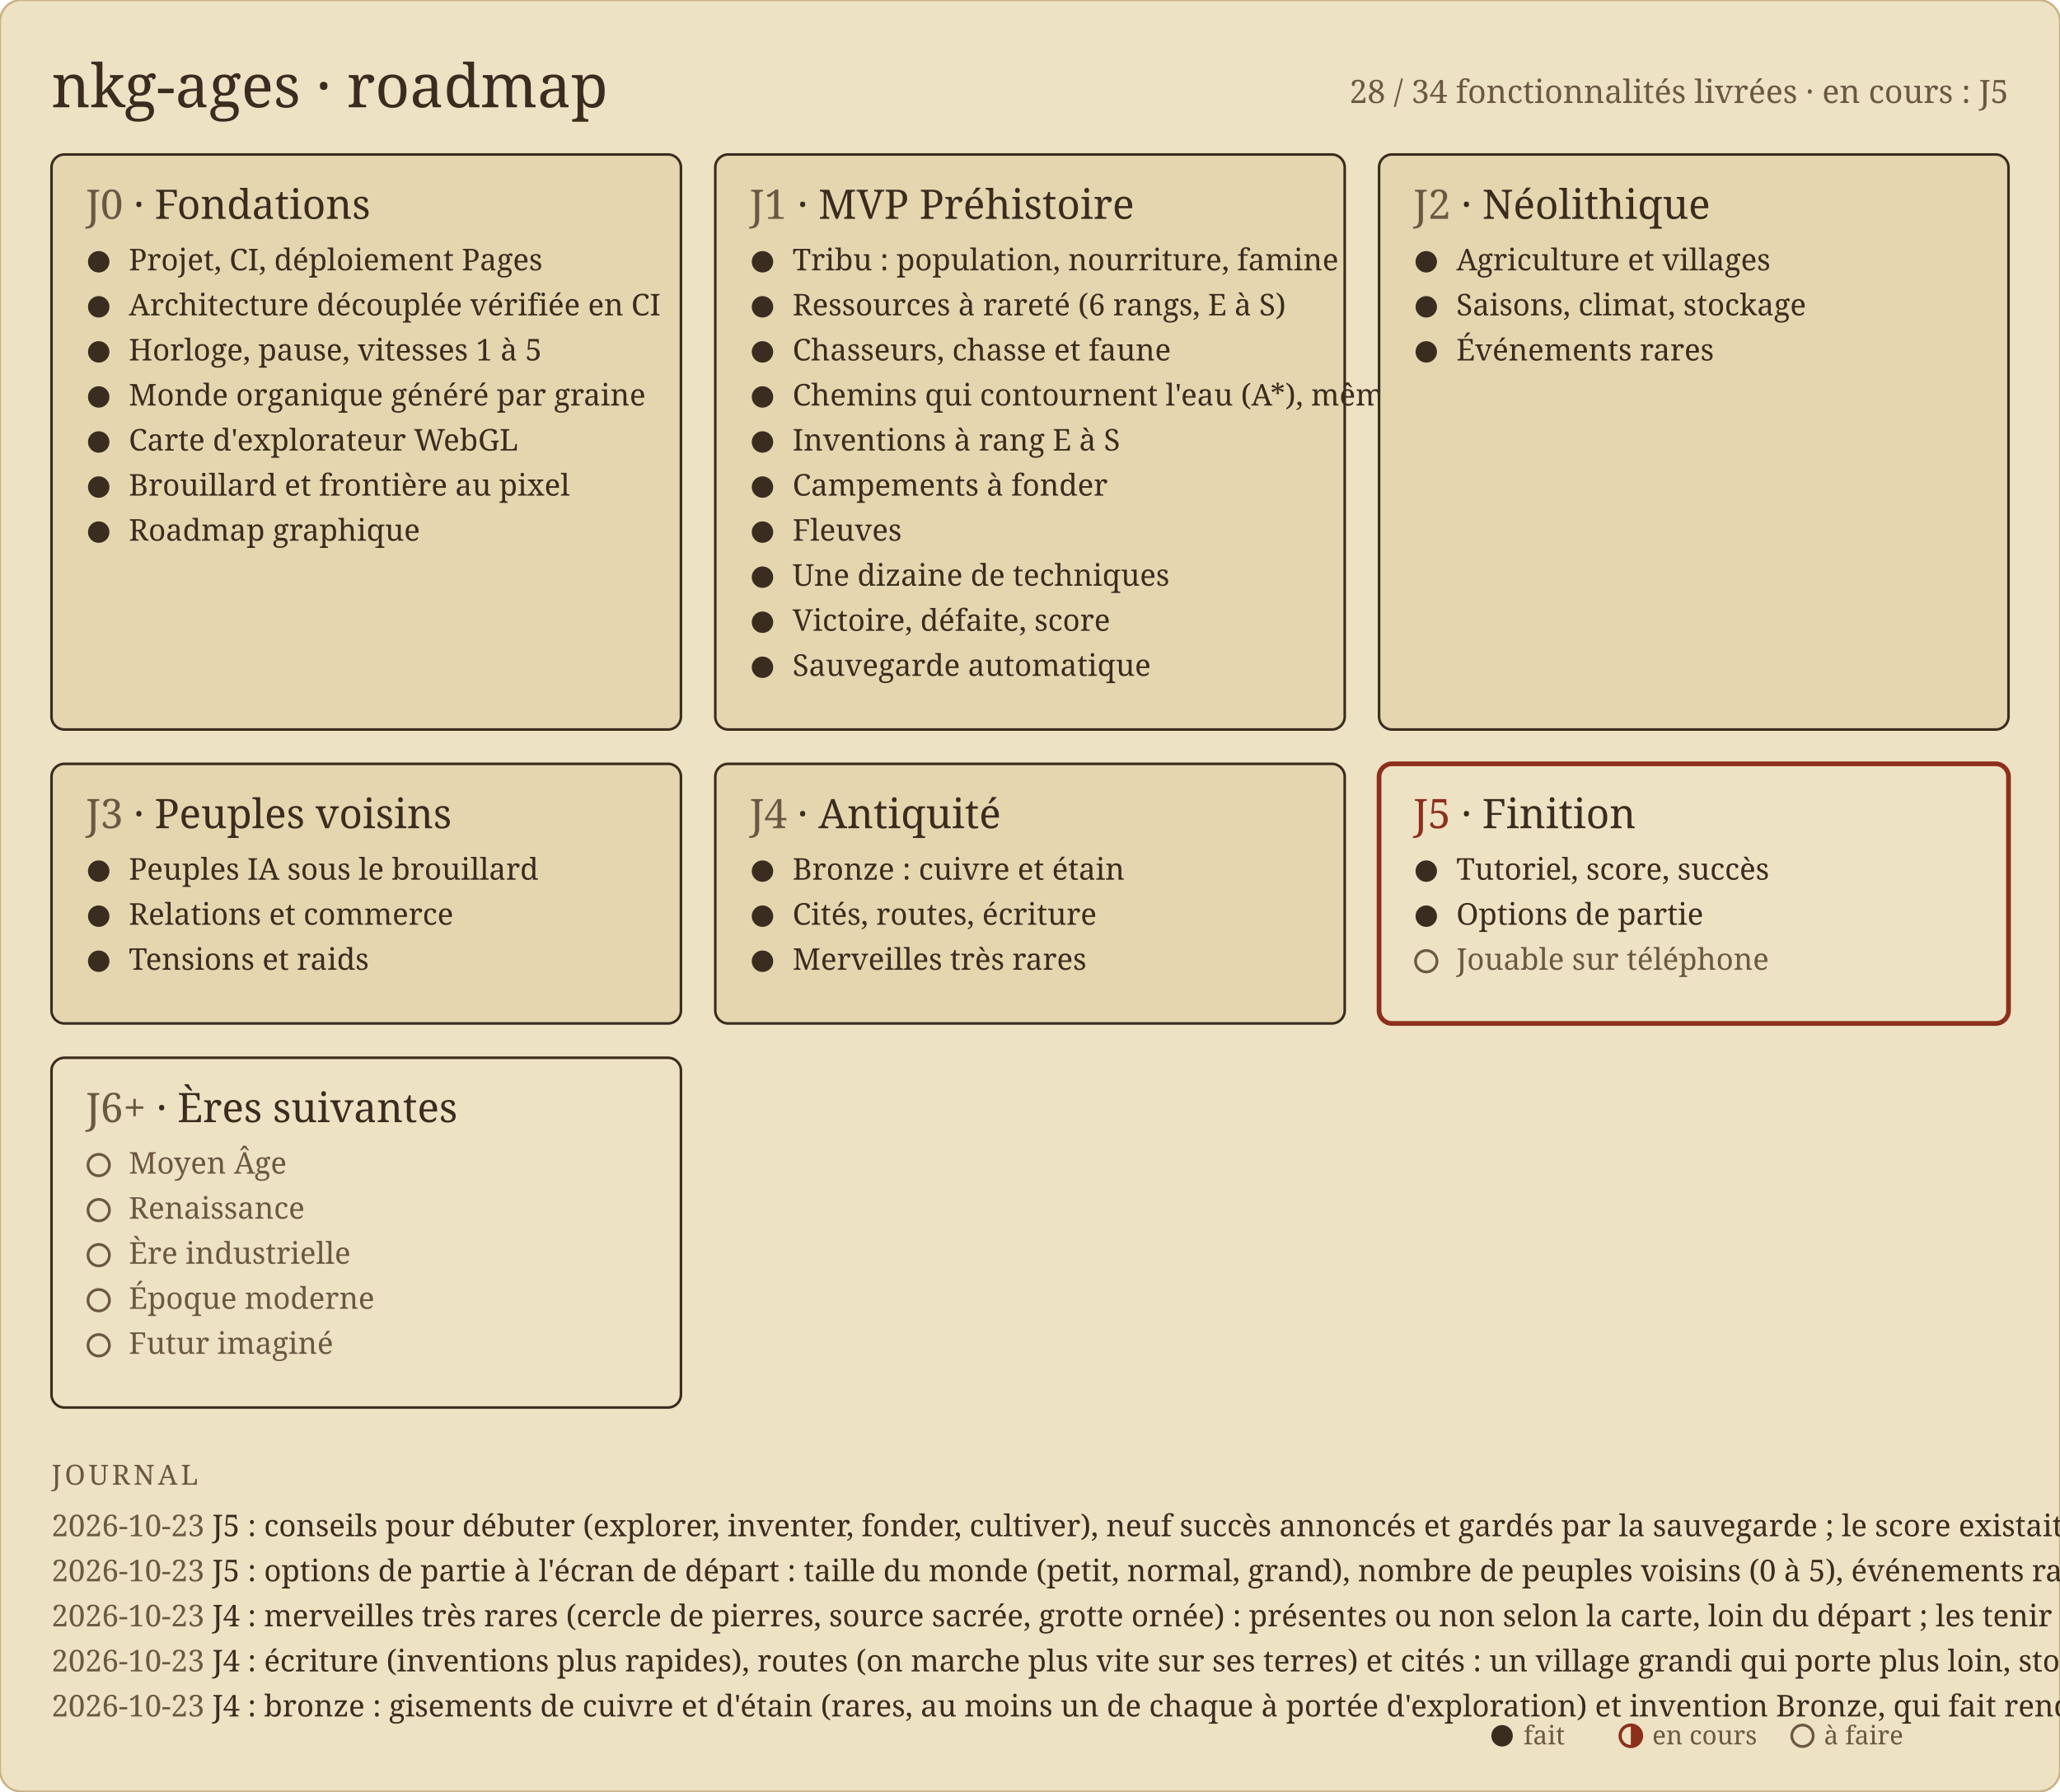
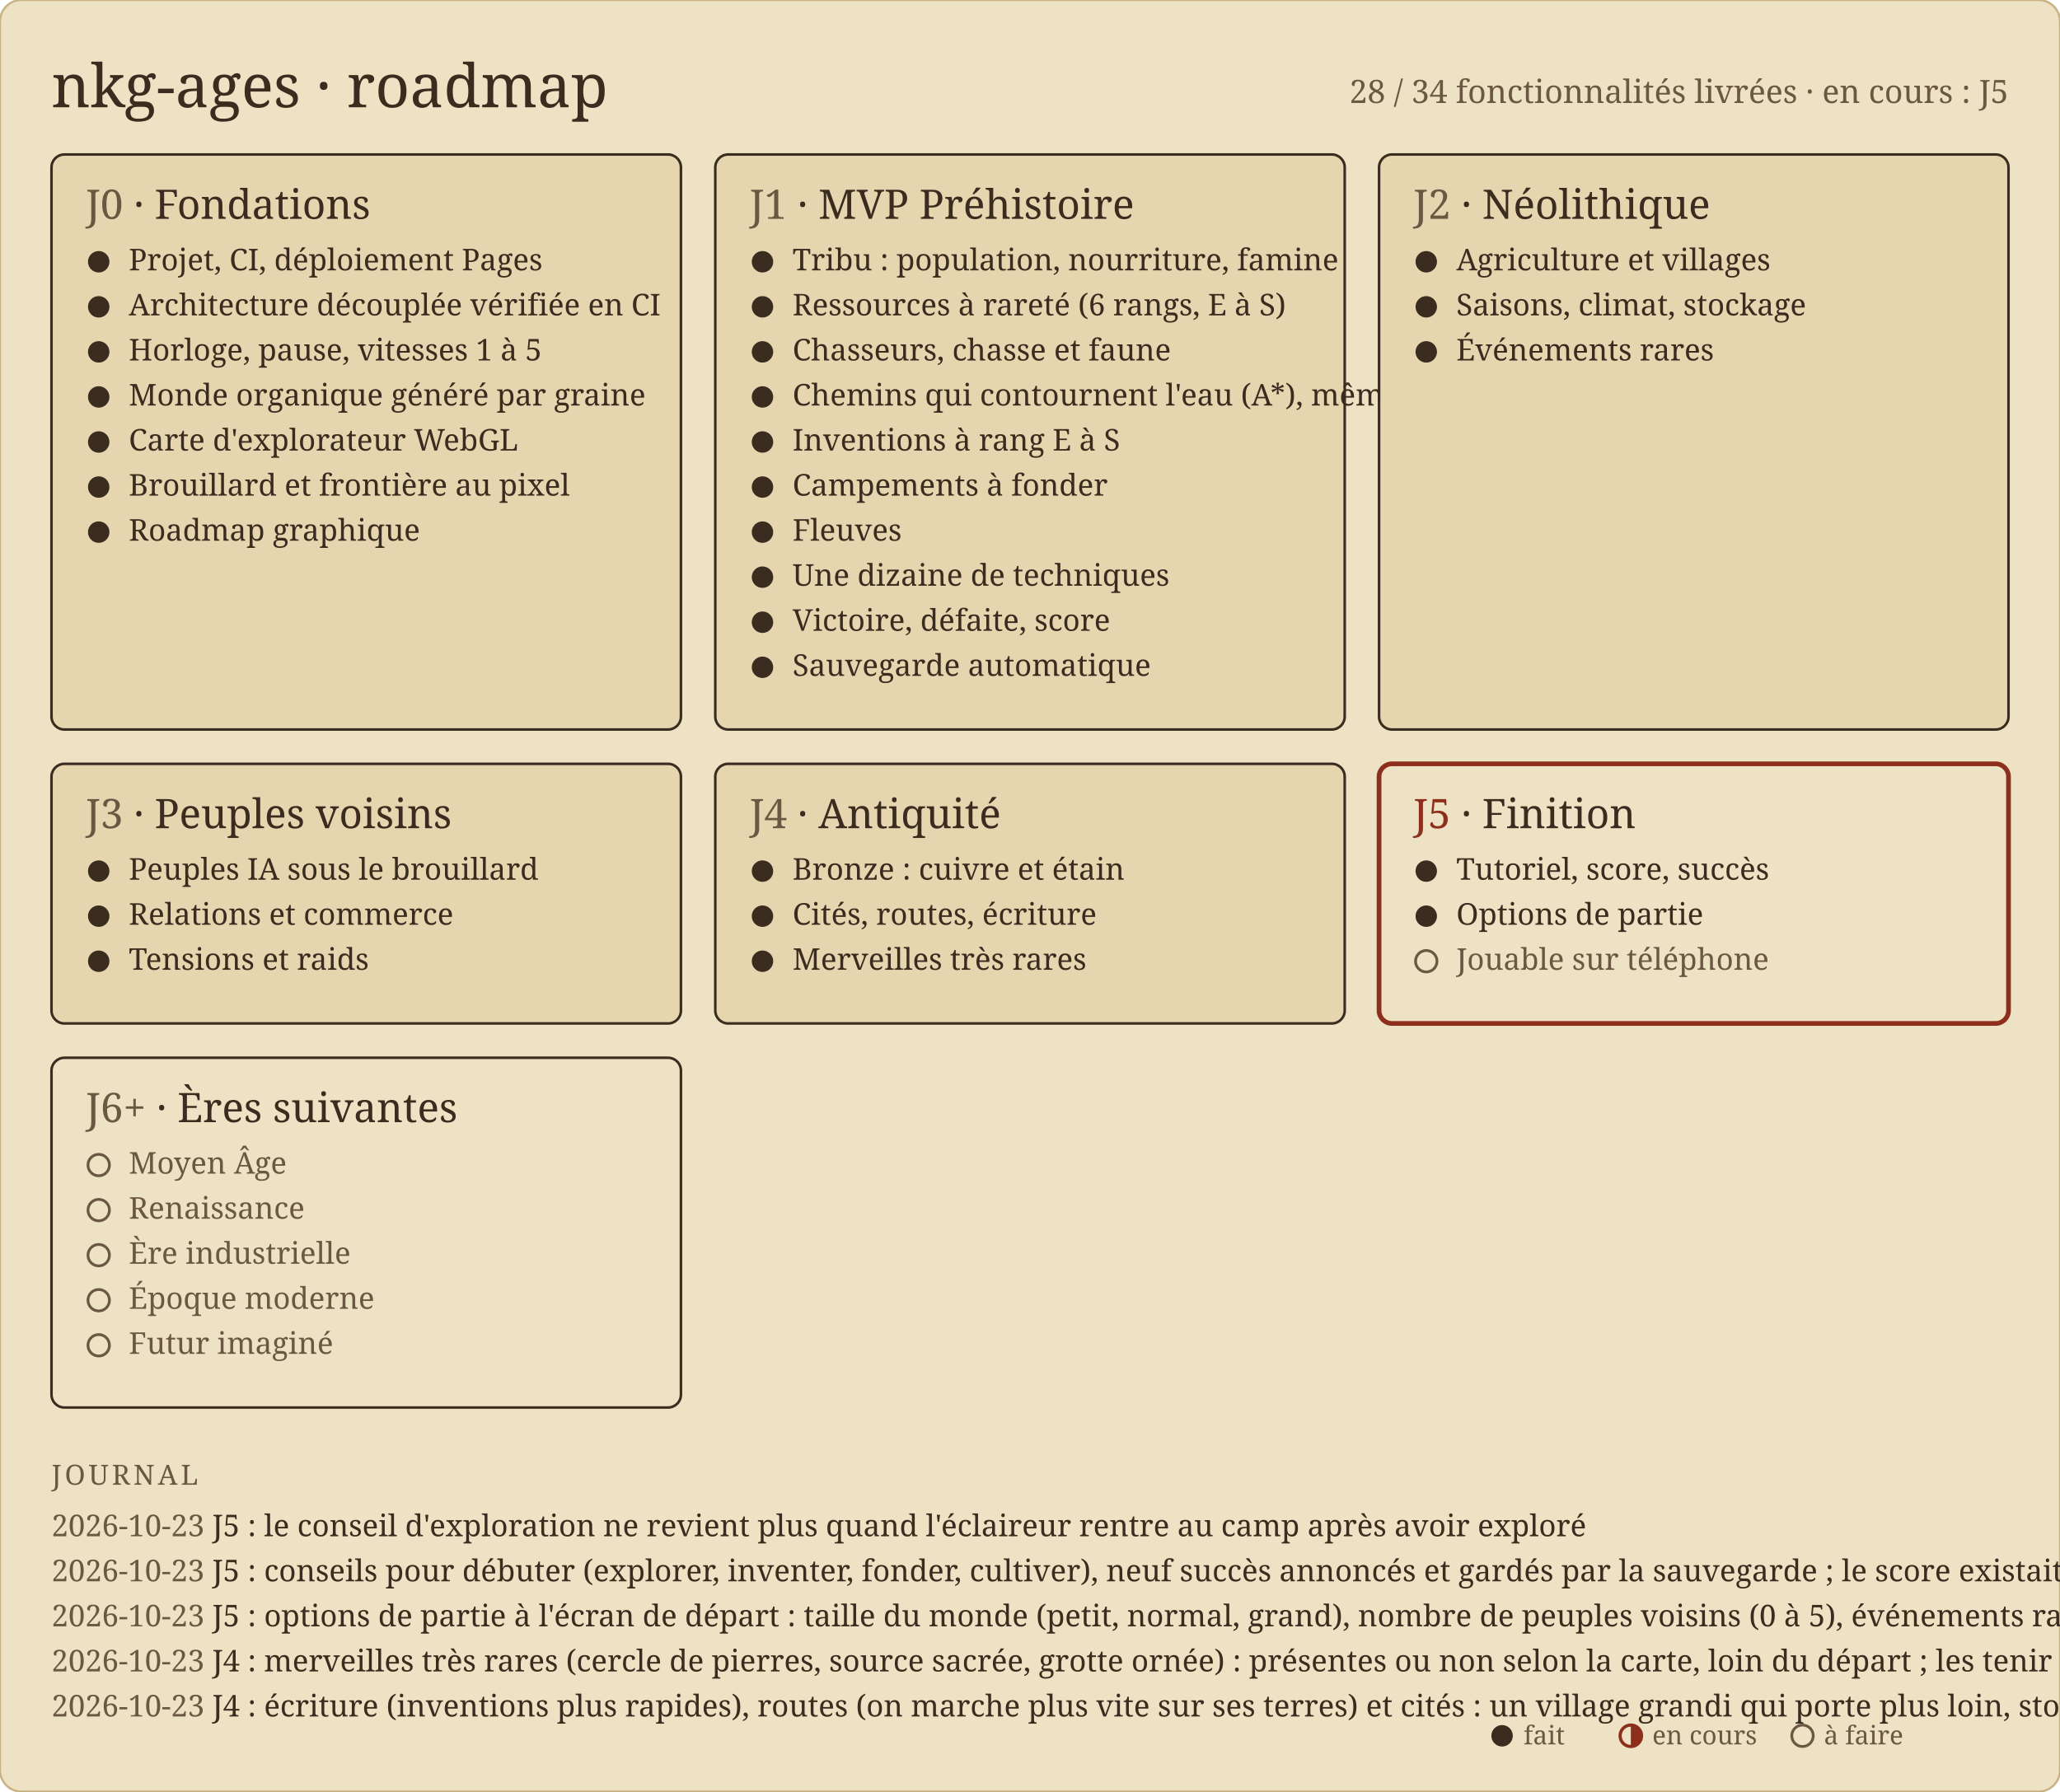
<svg xmlns="http://www.w3.org/2000/svg" viewBox="0 0 960 835" width="960" height="835" font-family="Georgia, 'Iowan Old Style', serif" role="img" aria-label="Roadmap de nkg-ages">
  <rect width="960" height="835" rx="10" fill="#eee2c4" stroke="#c9b283" />
  <text x="24" y="50" font-size="28" fill="#3a2c1e">nkg-ages · roadmap</text>
  <text x="936" y="48" font-size="15" text-anchor="end" fill="#6b5843">28 / 34 fonctionnalités livrées · en cours : J5</text>
  <g>
    <rect x="24" y="72" width="293.333" height="268" rx="6" fill="#e6d6b0" stroke="#3a2c1e" stroke-width="1.2" />
    <text x="40" y="102" font-size="19" fill="#3a2c1e">
      <tspan fill="#6b5843">J0</tspan> · Fondations</text>
    <circle cx="46" cy="122" r="5" fill="#3a2c1e" />
    <text x="60" y="126" font-size="14" fill="#3a2c1e">Projet, CI, déploiement Pages</text>
    <circle cx="46" cy="143" r="5" fill="#3a2c1e" />
    <text x="60" y="147" font-size="14" fill="#3a2c1e">Architecture découplée vérifiée en CI</text>
    <circle cx="46" cy="164" r="5" fill="#3a2c1e" />
    <text x="60" y="168" font-size="14" fill="#3a2c1e">Horloge, pause, vitesses 1 à 5</text>
    <circle cx="46" cy="185" r="5" fill="#3a2c1e" />
    <text x="60" y="189" font-size="14" fill="#3a2c1e">Monde organique généré par graine</text>
    <circle cx="46" cy="206" r="5" fill="#3a2c1e" />
    <text x="60" y="210" font-size="14" fill="#3a2c1e">Carte d'explorateur WebGL</text>
    <circle cx="46" cy="227" r="5" fill="#3a2c1e" />
    <text x="60" y="231" font-size="14" fill="#3a2c1e">Brouillard et frontière au pixel</text>
    <circle cx="46" cy="248" r="5" fill="#3a2c1e" />
    <text x="60" y="252" font-size="14" fill="#3a2c1e">Roadmap graphique</text>
  </g>
  <g>
    <rect x="333.333" y="72" width="293.333" height="268" rx="6" fill="#e6d6b0" stroke="#3a2c1e" stroke-width="1.2" />
    <text x="349.333" y="102" font-size="19" fill="#3a2c1e">
      <tspan fill="#6b5843">J1</tspan> · MVP Préhistoire</text>
    <circle cx="355.333" cy="122" r="5" fill="#3a2c1e" />
    <text x="369.333" y="126" font-size="14" fill="#3a2c1e">Tribu : population, nourriture, famine</text>
    <circle cx="355.333" cy="143" r="5" fill="#3a2c1e" />
    <text x="369.333" y="147" font-size="14" fill="#3a2c1e">Ressources à rareté (6 rangs, E à S)</text>
    <circle cx="355.333" cy="164" r="5" fill="#3a2c1e" />
    <text x="369.333" y="168" font-size="14" fill="#3a2c1e">Chasseurs, chasse et faune</text>
    <circle cx="355.333" cy="185" r="5" fill="#3a2c1e" />
    <text x="369.333" y="189" font-size="14" fill="#3a2c1e">Chemins qui contournent l'eau (A*), même dans le brouillard</text>
    <circle cx="355.333" cy="206" r="5" fill="#3a2c1e" />
    <text x="369.333" y="210" font-size="14" fill="#3a2c1e">Inventions à rang E à S</text>
    <circle cx="355.333" cy="227" r="5" fill="#3a2c1e" />
    <text x="369.333" y="231" font-size="14" fill="#3a2c1e">Campements à fonder</text>
    <circle cx="355.333" cy="248" r="5" fill="#3a2c1e" />
    <text x="369.333" y="252" font-size="14" fill="#3a2c1e">Fleuves</text>
    <circle cx="355.333" cy="269" r="5" fill="#3a2c1e" />
    <text x="369.333" y="273" font-size="14" fill="#3a2c1e">Une dizaine de techniques</text>
    <circle cx="355.333" cy="290" r="5" fill="#3a2c1e" />
    <text x="369.333" y="294" font-size="14" fill="#3a2c1e">Victoire, défaite, score</text>
    <circle cx="355.333" cy="311" r="5" fill="#3a2c1e" />
    <text x="369.333" y="315" font-size="14" fill="#3a2c1e">Sauvegarde automatique</text>
  </g>
  <g>
    <rect x="642.667" y="72" width="293.333" height="268" rx="6" fill="#e6d6b0" stroke="#3a2c1e" stroke-width="1.2" />
    <text x="658.667" y="102" font-size="19" fill="#3a2c1e">
      <tspan fill="#6b5843">J2</tspan> · Néolithique</text>
    <circle cx="664.667" cy="122" r="5" fill="#3a2c1e" />
    <text x="678.667" y="126" font-size="14" fill="#3a2c1e">Agriculture et villages</text>
    <circle cx="664.667" cy="143" r="5" fill="#3a2c1e" />
    <text x="678.667" y="147" font-size="14" fill="#3a2c1e">Saisons, climat, stockage</text>
    <circle cx="664.667" cy="164" r="5" fill="#3a2c1e" />
    <text x="678.667" y="168" font-size="14" fill="#3a2c1e">Événements rares</text>
  </g>
  <g>
    <rect x="24" y="356" width="293.333" height="121" rx="6" fill="#e6d6b0" stroke="#3a2c1e" stroke-width="1.2" />
    <text x="40" y="386" font-size="19" fill="#3a2c1e">
      <tspan fill="#6b5843">J3</tspan> · Peuples voisins</text>
    <circle cx="46" cy="406" r="5" fill="#3a2c1e" />
    <text x="60" y="410" font-size="14" fill="#3a2c1e">Peuples IA sous le brouillard</text>
    <circle cx="46" cy="427" r="5" fill="#3a2c1e" />
    <text x="60" y="431" font-size="14" fill="#3a2c1e">Relations et commerce</text>
    <circle cx="46" cy="448" r="5" fill="#3a2c1e" />
    <text x="60" y="452" font-size="14" fill="#3a2c1e">Tensions et raids</text>
  </g>
  <g>
    <rect x="333.333" y="356" width="293.333" height="121" rx="6" fill="#e6d6b0" stroke="#3a2c1e" stroke-width="1.2" />
    <text x="349.333" y="386" font-size="19" fill="#3a2c1e">
      <tspan fill="#6b5843">J4</tspan> · Antiquité</text>
    <circle cx="355.333" cy="406" r="5" fill="#3a2c1e" />
    <text x="369.333" y="410" font-size="14" fill="#3a2c1e">Bronze : cuivre et étain</text>
    <circle cx="355.333" cy="427" r="5" fill="#3a2c1e" />
    <text x="369.333" y="431" font-size="14" fill="#3a2c1e">Cités, routes, écriture</text>
    <circle cx="355.333" cy="448" r="5" fill="#3a2c1e" />
    <text x="369.333" y="452" font-size="14" fill="#3a2c1e">Merveilles très rares</text>
  </g>
  <g>
    <rect x="642.667" y="356" width="293.333" height="121" rx="6" fill="#eee2c4" stroke="#8c2f1c" stroke-width="2.2" />
    <text x="658.667" y="386" font-size="19" fill="#3a2c1e">
      <tspan fill="#8c2f1c">J5</tspan> · Finition</text>
    <circle cx="664.667" cy="406" r="5" fill="#3a2c1e" />
    <text x="678.667" y="410" font-size="14" fill="#3a2c1e">Tutoriel, score, succès</text>
    <circle cx="664.667" cy="427" r="5" fill="#3a2c1e" />
    <text x="678.667" y="431" font-size="14" fill="#3a2c1e">Options de partie</text>
    <circle cx="664.667" cy="448" r="5" fill="none" stroke="#6b5843" stroke-width="1.3" />
    <text x="678.667" y="452" font-size="14" fill="#6b5843">Jouable sur téléphone</text>
  </g>
  <g>
    <rect x="24" y="493" width="293.333" height="163" rx="6" fill="#eee2c4" stroke="#3a2c1e" stroke-width="1.2" />
    <text x="40" y="523" font-size="19" fill="#3a2c1e">
      <tspan fill="#6b5843">J6+</tspan> · Ères suivantes</text>
    <circle cx="46" cy="543" r="5" fill="none" stroke="#6b5843" stroke-width="1.3" />
    <text x="60" y="547" font-size="14" fill="#6b5843">Moyen Âge</text>
    <circle cx="46" cy="564" r="5" fill="none" stroke="#6b5843" stroke-width="1.3" />
    <text x="60" y="568" font-size="14" fill="#6b5843">Renaissance</text>
    <circle cx="46" cy="585" r="5" fill="none" stroke="#6b5843" stroke-width="1.3" />
    <text x="60" y="589" font-size="14" fill="#6b5843">Ère industrielle</text>
    <circle cx="46" cy="606" r="5" fill="none" stroke="#6b5843" stroke-width="1.3" />
    <text x="60" y="610" font-size="14" fill="#6b5843">Époque moderne</text>
    <circle cx="46" cy="627" r="5" fill="none" stroke="#6b5843" stroke-width="1.3" />
    <text x="60" y="631" font-size="14" fill="#6b5843">Futur imaginé</text>
  </g>
  <text x="24" y="692" font-size="13" letter-spacing="1.5" fill="#6b5843">JOURNAL</text>
  <text x="24" y="716" font-size="14" fill="#3a2c1e">
+     <tspan fill="#6b5843">2026-10-23</tspan>  J5 : le conseil d'exploration ne revient plus quand l'éclaireur rentre au camp après avoir exploré</text>
+   <text x="24" y="737" font-size="14" fill="#3a2c1e">
    <tspan fill="#6b5843">2026-10-23</tspan>  J5 : conseils pour débuter (explorer, inventer, fonder, cultiver), neuf succès annoncés et gardés par la sauvegarde ; le score existait déjà</text>
-   <text x="24" y="737" font-size="14" fill="#3a2c1e">
+   <text x="24" y="758" font-size="14" fill="#3a2c1e">
    <tspan fill="#6b5843">2026-10-23</tspan>  J5 : options de partie à l'écran de départ : taille du monde (petit, normal, grand), nombre de peuples voisins (0 à 5), événements rares</text>
-   <text x="24" y="758" font-size="14" fill="#3a2c1e">
+   <text x="24" y="779" font-size="14" fill="#3a2c1e">
    <tspan fill="#6b5843">2026-10-23</tspan>  J4 : merveilles très rares (cercle de pierres, source sacrée, grotte ornée) : présentes ou non selon la carte, loin du départ ; les tenir donne leur effet et des points</text>
-   <text x="24" y="779" font-size="14" fill="#3a2c1e">
+   <text x="24" y="800" font-size="14" fill="#3a2c1e">
    <tspan fill="#6b5843">2026-10-23</tspan>  J4 : écriture (inventions plus rapides), routes (on marche plus vite sur ses terres) et cités : un village grandi qui porte plus loin, stocke plus et fait avancer le savoir</text>
-   <text x="24" y="800" font-size="14" fill="#3a2c1e">
-     <tspan fill="#6b5843">2026-10-23</tspan>  J4 : bronze : gisements de cuivre et d'étain (rares, au moins un de chaque à portée d'exploration) et invention Bronze, qui fait rendre davantage la cueillette et les champs</text>
  <circle cx="700" cy="809" r="5" fill="#3a2c1e" />
  <text x="710" y="813" font-size="12" fill="#6b5843">fait</text>
  <circle cx="760" cy="809" r="5" fill="none" stroke="#8c2f1c" stroke-width="1.5" />
  <path d="M760 804a5 5 0 0 1 0 10z" fill="#8c2f1c" />
  <text x="770" y="813" font-size="12" fill="#6b5843">en cours</text>
  <circle cx="840" cy="809" r="5" fill="none" stroke="#6b5843" stroke-width="1.3" />
  <text x="850" y="813" font-size="12" fill="#6b5843">à faire</text>
</svg>
